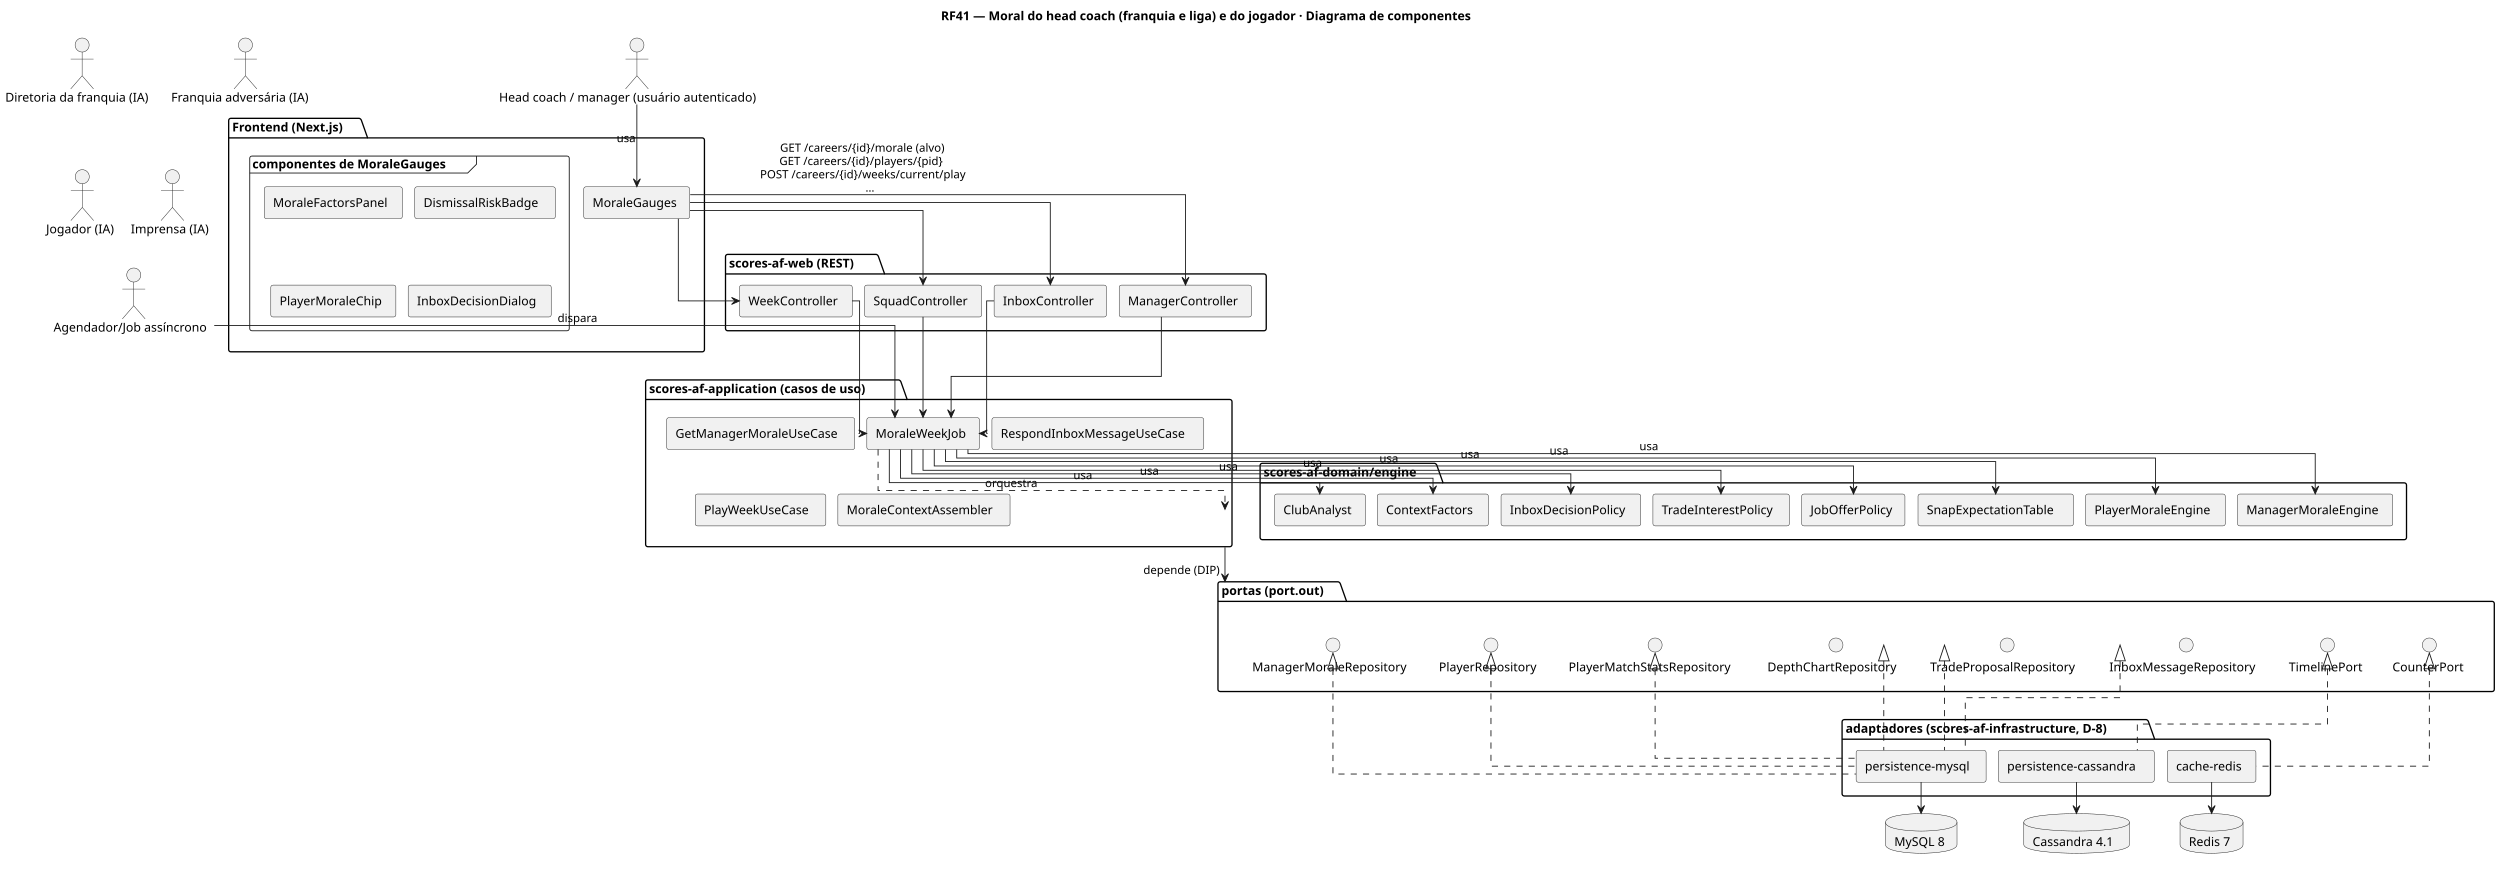
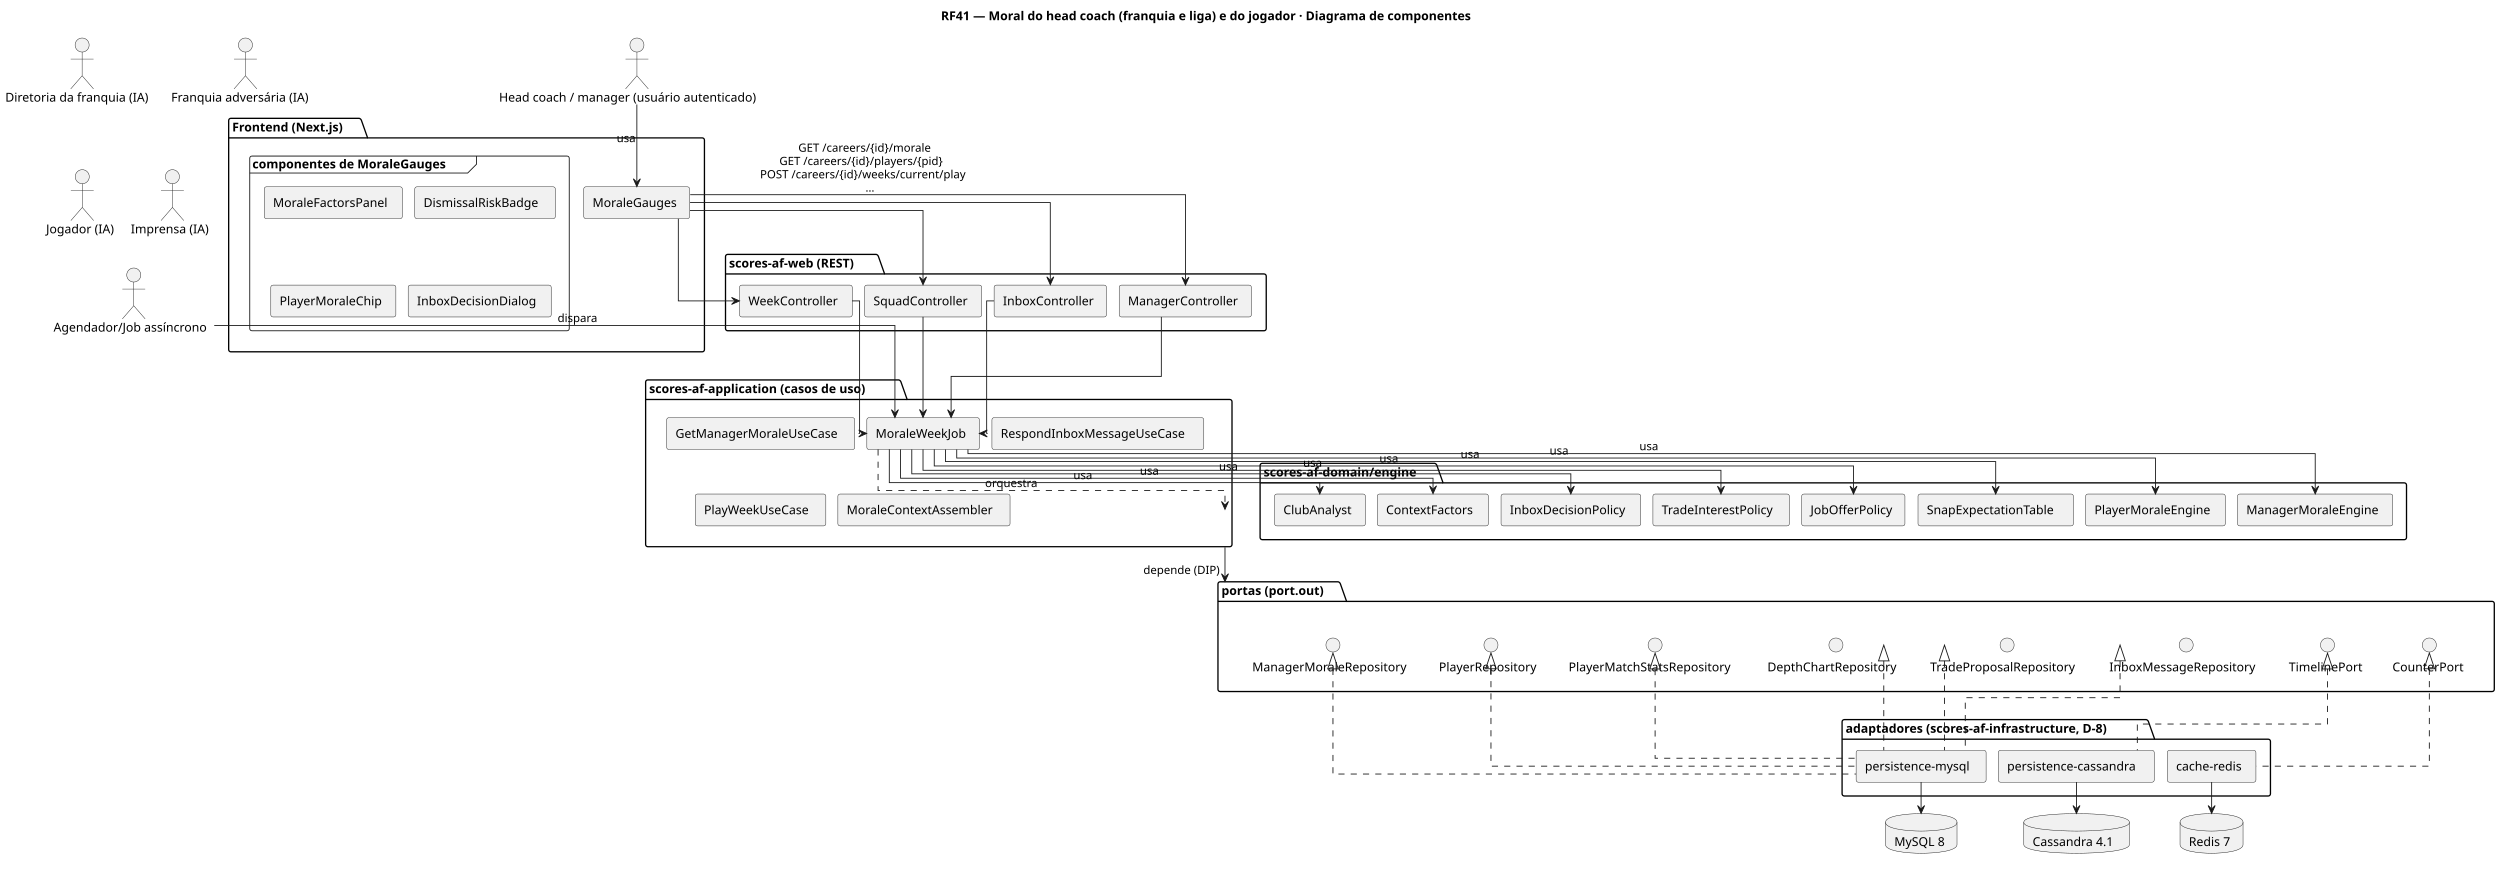
<svg xmlns="http://www.w3.org/2000/svg" contentStyleType="text/css" data-diagram-type="DESCRIPTION" height="989px" preserveAspectRatio="none" style="width:2848px;height:989px;background:#FFFFFF;" version="1.1" viewBox="0 0 2848 989" width="2848px" zoomAndPan="magnify">
  <defs />
  <g>
    <g class="title" data-source-line="1">
      <text fill="#000000" font-family="sans-serif" font-size="14" font-weight="bold" lengthAdjust="spacing" textLength="690.607" x="1071.946" y="22.995">RF41 — Moral do head coach (franquia e liga) e do jogador · Diagrama de componentes</text>
    </g>
    <g class="cluster" data-entity="pkg_fe" data-source-line="12" data-uid="ent0008" id="cluster_pkg_fe">
      <path d="M263,134.797 L409.284,134.797 A3.75,3.75 0 0 1 411.784,137.297 L418.784,157.094 L800,157.094 A2.5,2.5 0 0 1 802.5,159.594 L802.5,398.297 A2.5,2.5 0 0 1 800,400.797 L263,400.797 A2.5,2.5 0 0 1 260.5,398.297 L260.5,137.297 A2.5,2.5 0 0 1 263,134.797" fill="none" style="stroke:#000000;stroke-width:1.5;" />
      <line style="stroke:#000000;stroke-width:1.5;" x1="260.5" x2="418.784" y1="157.094" y2="157.094" />
      <text fill="#000000" font-family="sans-serif" font-size="14" font-weight="bold" lengthAdjust="spacing" textLength="145.284" x="264.5" y="149.792">Frontend (Next.js)</text>
    </g>
    <g class="cluster" data-entity="pkg_fe_sub" data-source-line="14" data-uid="ent0010" id="cluster_pkg_fe_sub">
      <rect fill="none" height="199" rx="2.5" ry="2.5" style="stroke:#181818;stroke-width:1;" width="364" x="284.5" y="177.797" />
      <path d="M542.809,177.797 L542.809,187.094 L532.809,197.094 L284.5,197.094" fill="none" style="stroke:#181818;stroke-width:1;" />
      <text fill="#000000" font-family="sans-serif" font-size="14" font-weight="bold" lengthAdjust="spacing" textLength="248.309" x="287.5" y="191.792">componentes de MoraleGauges</text>
    </g>
    <g class="cluster" data-entity="pkg_web" data-source-line="21" data-uid="ent0015" id="cluster_pkg_web">
      <path d="M829,289.797 L998.239,289.797 A3.75,3.75 0 0 1 1000.739,292.297 L1007.739,312.094 L1440,312.094 A2.5,2.5 0 0 1 1442.5,314.594 L1442.5,374.297 A2.5,2.5 0 0 1 1440,376.797 L829,376.797 A2.5,2.5 0 0 1 826.5,374.297 L826.5,292.297 A2.5,2.5 0 0 1 829,289.797" fill="none" style="stroke:#000000;stroke-width:1.5;" />
      <line style="stroke:#000000;stroke-width:1.5;" x1="826.5" x2="1007.739" y1="312.094" y2="312.094" />
      <text fill="#000000" font-family="sans-serif" font-size="14" font-weight="bold" lengthAdjust="spacing" textLength="168.239" x="830.5" y="304.792">scores-af-web (REST)</text>
    </g>
    <g class="cluster" data-entity="pkg_app" data-source-line="27" data-uid="ent0020" id="cluster_pkg_app">
      <path d="M738,432.797 L1023.936,432.797 A3.75,3.75 0 0 1 1026.436,435.297 L1033.436,455.094 L1401,455.094 A2.5,2.5 0 0 1 1403.5,457.594 L1403.5,620.297 A2.5,2.5 0 0 1 1401,622.797 L738,622.797 A2.5,2.5 0 0 1 735.5,620.297 L735.5,435.297 A2.5,2.5 0 0 1 738,432.797" fill="none" style="stroke:#000000;stroke-width:1.5;" />
      <line style="stroke:#000000;stroke-width:1.5;" x1="735.5" x2="1033.436" y1="455.094" y2="455.094" />
      <text fill="#000000" font-family="sans-serif" font-size="14" font-weight="bold" lengthAdjust="spacing" textLength="284.935" x="739.5" y="447.792">scores-af-application (casos de uso)</text>
    </g>
    <g class="cluster" data-entity="pkg_eng" data-source-line="34" data-uid="ent0026" id="cluster_pkg_eng">
      <path d="M1438,527.797 L1634.439,527.797 A3.75,3.75 0 0 1 1636.939,530.297 L1643.939,550.094 L2739,550.094 A2.5,2.5 0 0 1 2741.5,552.594 L2741.5,612.297 A2.5,2.5 0 0 1 2739,614.797 L1438,614.797 A2.5,2.5 0 0 1 1435.5,612.297 L1435.5,530.297 A2.5,2.5 0 0 1 1438,527.797" fill="none" style="stroke:#000000;stroke-width:1.5;" />
      <line style="stroke:#000000;stroke-width:1.5;" x1="1435.5" x2="1643.939" y1="550.094" y2="550.094" />
      <text fill="#000000" font-family="sans-serif" font-size="14" font-weight="bold" lengthAdjust="spacing" textLength="195.44" x="1439.5" y="542.792">scores-af-domain/engine</text>
    </g>
    <g class="cluster" data-entity="pkg_ports" data-source-line="44" data-uid="ent0035" id="cluster_pkg_ports">
      <path d="M1390,662.797 L1524.52,662.797 A3.75,3.75 0 0 1 1527.02,665.297 L1534.02,685.094 L2839,685.094 A2.5,2.5 0 0 1 2841.5,687.594 L2841.5,785.297 A2.5,2.5 0 0 1 2839,787.797 L1390,787.797 A2.5,2.5 0 0 1 1387.5,785.297 L1387.5,665.297 A2.5,2.5 0 0 1 1390,662.797" fill="none" style="stroke:#000000;stroke-width:1.5;" />
      <line style="stroke:#000000;stroke-width:1.5;" x1="1387.5" x2="1534.02" y1="685.094" y2="685.094" />
      <text fill="#000000" font-family="sans-serif" font-size="14" font-weight="bold" lengthAdjust="spacing" textLength="133.519" x="1391.5" y="677.792">portas (port.out)</text>
    </g>
    <g class="cluster" data-entity="pkg_ad" data-source-line="54" data-uid="ent0044" id="cluster_pkg_ad">
      <path d="M2101,819.797 L2445.089,819.797 A3.75,3.75 0 0 1 2447.589,822.297 L2454.589,842.094 L2584,842.094 A2.5,2.5 0 0 1 2586.5,844.594 L2586.5,904.297 A2.5,2.5 0 0 1 2584,906.797 L2101,906.797 A2.5,2.5 0 0 1 2098.5,904.297 L2098.5,822.297 A2.5,2.5 0 0 1 2101,819.797" fill="none" style="stroke:#000000;stroke-width:1.5;" />
      <line style="stroke:#000000;stroke-width:1.5;" x1="2098.5" x2="2454.589" y1="842.094" y2="842.094" />
      <text fill="#000000" font-family="sans-serif" font-size="14" font-weight="bold" lengthAdjust="spacing" textLength="343.089" x="2102.5" y="834.792">adaptadores (scores-af-infrastructure, D-8)</text>
    </g>
    <g class="entity" data-entity="c7" data-source-line="13" data-uid="ent0009" id="entity_c7">
      <rect fill="#F1F1F1" height="36.297" rx="2.5" ry="2.5" style="stroke:#181818;stroke-width:0.5;" width="120.577" x="665" y="212.797" />
      <text fill="#000000" font-family="sans-serif" font-size="14" lengthAdjust="spacing" textLength="100.577" x="675" y="235.792">MoraleGauges</text>
    </g>
    <g class="entity" data-entity="c8" data-source-line="15" data-uid="ent0011" id="entity_c8">
      <rect fill="#F1F1F1" height="36.297" rx="2.5" ry="2.5" style="stroke:#181818;stroke-width:0.5;" width="157.314" x="301" y="212.797" />
      <text fill="#000000" font-family="sans-serif" font-size="14" lengthAdjust="spacing" textLength="137.314" x="311" y="235.792">MoraleFactorsPanel</text>
    </g>
    <g class="entity" data-entity="c9" data-source-line="16" data-uid="ent0012" id="entity_c9">
      <rect fill="#F1F1F1" height="36.297" rx="2.5" ry="2.5" style="stroke:#181818;stroke-width:0.5;" width="160.137" x="472.5" y="212.797" />
      <text fill="#000000" font-family="sans-serif" font-size="14" lengthAdjust="spacing" textLength="140.137" x="482.5" y="235.792">DismissalRiskBadge</text>
    </g>
    <g class="entity" data-entity="c10" data-source-line="17" data-uid="ent0013" id="entity_c10">
      <rect fill="#F1F1F1" height="36.297" rx="2.5" ry="2.5" style="stroke:#181818;stroke-width:0.5;" width="142.473" x="308.5" y="324.797" />
      <text fill="#000000" font-family="sans-serif" font-size="14" lengthAdjust="spacing" textLength="122.473" x="318.5" y="347.792">PlayerMoraleChip</text>
    </g>
    <g class="entity" data-entity="c11" data-source-line="18" data-uid="ent0014" id="entity_c11">
      <rect fill="#F1F1F1" height="36.297" rx="2.5" ry="2.5" style="stroke:#181818;stroke-width:0.5;" width="162.933" x="465" y="324.797" />
      <text fill="#000000" font-family="sans-serif" font-size="14" lengthAdjust="spacing" textLength="142.933" x="475" y="347.792">InboxDecisionDialog</text>
    </g>
    <g class="entity" data-entity="c12" data-source-line="22" data-uid="ent0016" id="entity_c12">
      <rect fill="#F1F1F1" height="36.297" rx="2.5" ry="2.5" style="stroke:#181818;stroke-width:0.5;" width="150.539" x="1275" y="324.797" />
      <text fill="#000000" font-family="sans-serif" font-size="14" lengthAdjust="spacing" textLength="130.539" x="1285" y="347.792">ManagerController</text>
    </g>
    <g class="entity" data-entity="c13" data-source-line="23" data-uid="ent0017" id="entity_c13">
      <rect fill="#F1F1F1" height="36.297" rx="2.5" ry="2.5" style="stroke:#181818;stroke-width:0.5;" width="127.912" x="1132.5" y="324.797" />
      <text fill="#000000" font-family="sans-serif" font-size="14" lengthAdjust="spacing" textLength="107.912" x="1142.5" y="347.792">InboxController</text>
    </g>
    <g class="entity" data-entity="c14" data-source-line="24" data-uid="ent0018" id="entity_c14">
      <rect fill="#F1F1F1" height="36.297" rx="2.5" ry="2.5" style="stroke:#181818;stroke-width:0.5;" width="133.285" x="985" y="324.797" />
      <text fill="#000000" font-family="sans-serif" font-size="14" lengthAdjust="spacing" textLength="113.285" x="995" y="347.792">SquadController</text>
    </g>
    <g class="entity" data-entity="c15" data-source-line="25" data-uid="ent0019" id="entity_c15">
      <rect fill="#F1F1F1" height="36.297" rx="2.5" ry="2.5" style="stroke:#181818;stroke-width:0.5;" width="128.35" x="842.5" y="324.797" />
      <text fill="#000000" font-family="sans-serif" font-size="14" lengthAdjust="spacing" textLength="108.35" x="852.5" y="347.792">WeekController</text>
    </g>
    <g class="entity" data-entity="c16" data-source-line="28" data-uid="ent0021" id="entity_c16">
      <rect fill="#F1F1F1" height="36.297" rx="2.5" ry="2.5" style="stroke:#181818;stroke-width:0.5;" width="128.24" x="987.5" y="475.797" />
      <text fill="#000000" font-family="sans-serif" font-size="14" lengthAdjust="spacing" textLength="108.24" x="997.5" y="498.792">MoraleWeekJob</text>
    </g>
    <g class="entity" data-entity="c17" data-source-line="29" data-uid="ent0022" id="entity_c17">
      <rect fill="#F1F1F1" height="36.297" rx="2.5" ry="2.5" style="stroke:#181818;stroke-width:0.5;" width="214.216" x="759.5" y="475.797" />
      <text fill="#000000" font-family="sans-serif" font-size="14" lengthAdjust="spacing" textLength="194.216" x="769.5" y="498.792">GetManagerMoraleUseCase</text>
    </g>
    <g class="entity" data-entity="c18" data-source-line="30" data-uid="ent0023" id="entity_c18">
      <rect fill="#F1F1F1" height="36.297" rx="2.5" ry="2.5" style="stroke:#181818;stroke-width:0.5;" width="241.361" x="1130" y="475.797" />
      <text fill="#000000" font-family="sans-serif" font-size="14" lengthAdjust="spacing" textLength="221.361" x="1140" y="498.792">RespondInboxMessageUseCase</text>
    </g>
    <g class="entity" data-entity="c19" data-source-line="31" data-uid="ent0024" id="entity_c19">
      <rect fill="#F1F1F1" height="36.297" rx="2.5" ry="2.5" style="stroke:#181818;stroke-width:0.5;" width="148.789" x="792" y="562.797" />
      <text fill="#000000" font-family="sans-serif" font-size="14" lengthAdjust="spacing" textLength="128.789" x="802" y="585.792">PlayWeekUseCase</text>
    </g>
    <g class="entity" data-entity="c20" data-source-line="32" data-uid="ent0025" id="entity_c20">
      <rect fill="#F1F1F1" height="36.297" rx="2.5" ry="2.5" style="stroke:#181818;stroke-width:0.5;" width="196.135" x="954.5" y="562.797" />
      <text fill="#000000" font-family="sans-serif" font-size="14" lengthAdjust="spacing" textLength="176.135" x="964.5" y="585.792">MoraleContextAssembler</text>
    </g>
    <g class="entity" data-entity="c21" data-source-line="35" data-uid="ent0027" id="entity_c21">
      <rect fill="#F1F1F1" height="36.297" rx="2.5" ry="2.5" style="stroke:#181818;stroke-width:0.5;" width="176.83" x="2549" y="562.797" />
      <text fill="#000000" font-family="sans-serif" font-size="14" lengthAdjust="spacing" textLength="156.83" x="2559" y="585.792">ManagerMoraleEngine</text>
    </g>
    <g class="entity" data-entity="c22" data-source-line="36" data-uid="ent0028" id="entity_c22">
      <rect fill="#F1F1F1" height="36.297" rx="2.5" ry="2.5" style="stroke:#181818;stroke-width:0.5;" width="159.029" x="2376" y="562.797" />
      <text fill="#000000" font-family="sans-serif" font-size="14" lengthAdjust="spacing" textLength="139.029" x="2386" y="585.792">PlayerMoraleEngine</text>
    </g>
    <g class="entity" data-entity="c23" data-source-line="37" data-uid="ent0029" id="entity_c23">
      <rect fill="#F1F1F1" height="36.297" rx="2.5" ry="2.5" style="stroke:#181818;stroke-width:0.5;" width="176.96" x="2185" y="562.797" />
      <text fill="#000000" font-family="sans-serif" font-size="14" lengthAdjust="spacing" textLength="156.96" x="2195" y="585.792">SnapExpectationTable</text>
    </g>
    <g class="entity" data-entity="c24" data-source-line="38" data-uid="ent0030" id="entity_c24">
      <rect fill="#F1F1F1" height="36.297" rx="2.5" ry="2.5" style="stroke:#181818;stroke-width:0.5;" width="117.597" x="2052.5" y="562.797" />
      <text fill="#000000" font-family="sans-serif" font-size="14" lengthAdjust="spacing" textLength="97.597" x="2062.5" y="585.792">JobOfferPolicy</text>
    </g>
    <g class="entity" data-entity="c25" data-source-line="39" data-uid="ent0031" id="entity_c25">
      <rect fill="#F1F1F1" height="36.297" rx="2.5" ry="2.5" style="stroke:#181818;stroke-width:0.5;" width="155.413" x="1883" y="562.797" />
      <text fill="#000000" font-family="sans-serif" font-size="14" lengthAdjust="spacing" textLength="135.413" x="1893" y="585.792">TradeInterestPolicy</text>
    </g>
    <g class="entity" data-entity="c26" data-source-line="40" data-uid="ent0032" id="entity_c26">
      <rect fill="#F1F1F1" height="36.297" rx="2.5" ry="2.5" style="stroke:#181818;stroke-width:0.5;" width="159.111" x="1710" y="562.797" />
      <text fill="#000000" font-family="sans-serif" font-size="14" lengthAdjust="spacing" textLength="139.111" x="1720" y="585.792">InboxDecisionPolicy</text>
    </g>
    <g class="entity" data-entity="c27" data-source-line="41" data-uid="ent0033" id="entity_c27">
      <rect fill="#F1F1F1" height="36.297" rx="2.5" ry="2.5" style="stroke:#181818;stroke-width:0.5;" width="126.524" x="1569" y="562.797" />
      <text fill="#000000" font-family="sans-serif" font-size="14" lengthAdjust="spacing" textLength="106.524" x="1579" y="585.792">ContextFactors</text>
    </g>
    <g class="entity" data-entity="c28" data-source-line="42" data-uid="ent0034" id="entity_c28">
      <rect fill="#F1F1F1" height="36.297" rx="2.5" ry="2.5" style="stroke:#181818;stroke-width:0.5;" width="103.412" x="1452" y="562.797" />
      <text fill="#000000" font-family="sans-serif" font-size="14" lengthAdjust="spacing" textLength="83.412" x="1462" y="585.792">ClubAnalyst</text>
    </g>
    <g class="entity" data-entity="c29" data-source-line="45" data-uid="ent0036" id="entity_c29">
      <ellipse cx="1518.5" cy="734.797" fill="#F1F1F1" rx="8" ry="8" style="stroke:#181818;stroke-width:0.5;" />
      <text fill="#000000" font-family="sans-serif" font-size="14" lengthAdjust="spacing" textLength="183.921" x="1426.54" y="764.792">ManagerMoraleRepository</text>
    </g>
    <g class="entity" data-entity="c30" data-source-line="46" data-uid="ent0037" id="entity_c30">
      <ellipse cx="1698.5" cy="734.797" fill="#F1F1F1" rx="8" ry="8" style="stroke:#181818;stroke-width:0.5;" />
      <text fill="#000000" font-family="sans-serif" font-size="14" lengthAdjust="spacing" textLength="118.638" x="1639.181" y="764.792">PlayerRepository</text>
    </g>
    <g class="entity" data-entity="c31" data-source-line="47" data-uid="ent0038" id="entity_c31">
      <ellipse cx="1885.5" cy="734.797" fill="#F1F1F1" rx="8" ry="8" style="stroke:#181818;stroke-width:0.5;" />
      <text fill="#000000" font-family="sans-serif" font-size="14" lengthAdjust="spacing" textLength="197.094" x="1786.953" y="764.792">PlayerMatchStatsRepository</text>
    </g>
    <g class="entity" data-entity="c32" data-source-line="48" data-uid="ent0039" id="entity_c32">
      <ellipse cx="2091.5" cy="734.797" fill="#F1F1F1" rx="8" ry="8" style="stroke:#181818;stroke-width:0.5;" />
      <text fill="#000000" font-family="sans-serif" font-size="14" lengthAdjust="spacing" textLength="156.188" x="2013.406" y="764.792">DepthChartRepository</text>
    </g>
    <g class="entity" data-entity="c33" data-source-line="49" data-uid="ent0040" id="entity_c33">
      <ellipse cx="2286.5" cy="734.797" fill="#F1F1F1" rx="8" ry="8" style="stroke:#181818;stroke-width:0.5;" />
      <text fill="#000000" font-family="sans-serif" font-size="14" lengthAdjust="spacing" textLength="175.438" x="2198.781" y="764.792">TradeProposalRepository</text>
    </g>
    <g class="entity" data-entity="c34" data-source-line="50" data-uid="ent0041" id="entity_c34">
      <ellipse cx="2490.5" cy="734.797" fill="#F1F1F1" rx="8" ry="8" style="stroke:#181818;stroke-width:0.5;" />
      <text fill="#000000" font-family="sans-serif" font-size="14" lengthAdjust="spacing" textLength="175.171" x="2402.915" y="764.792">InboxMessageRepository</text>
    </g>
    <g class="entity" data-entity="c35" data-source-line="51" data-uid="ent0042" id="entity_c35">
      <ellipse cx="2651.5" cy="734.797" fill="#F1F1F1" rx="8" ry="8" style="stroke:#181818;stroke-width:0.5;" />
      <text fill="#000000" font-family="sans-serif" font-size="14" lengthAdjust="spacing" textLength="88.211" x="2607.394" y="764.792">TimelinePort</text>
    </g>
    <g class="entity" data-entity="c36" data-source-line="52" data-uid="ent0043" id="entity_c36">
      <ellipse cx="2767.5" cy="734.797" fill="#F1F1F1" rx="8" ry="8" style="stroke:#181818;stroke-width:0.5;" />
      <text fill="#000000" font-family="sans-serif" font-size="14" lengthAdjust="spacing" textLength="84.198" x="2725.401" y="764.792">CounterPort</text>
    </g>
    <g class="entity" data-entity="c37" data-source-line="55" data-uid="ent0045" id="entity_c37">
      <rect fill="#F1F1F1" height="36.297" rx="2.5" ry="2.5" style="stroke:#181818;stroke-width:0.5;" width="148.065" x="2114.5" y="854.797" />
      <text fill="#000000" font-family="sans-serif" font-size="14" lengthAdjust="spacing" textLength="128.065" x="2124.5" y="877.792">persistence-mysql</text>
    </g>
    <g class="entity" data-entity="c38" data-source-line="56" data-uid="ent0046" id="entity_c38">
      <rect fill="#F1F1F1" height="36.297" rx="2.5" ry="2.5" style="stroke:#181818;stroke-width:0.5;" width="177.609" x="2276.5" y="854.797" />
      <text fill="#000000" font-family="sans-serif" font-size="14" lengthAdjust="spacing" textLength="157.609" x="2286.5" y="877.792">persistence-cassandra</text>
    </g>
    <g class="entity" data-entity="c39" data-source-line="57" data-uid="ent0047" id="entity_c39">
      <rect fill="#F1F1F1" height="36.297" rx="2.5" ry="2.5" style="stroke:#181818;stroke-width:0.5;" width="100.951" x="2469" y="854.797" />
      <text fill="#000000" font-family="sans-serif" font-size="14" lengthAdjust="spacing" textLength="80.951" x="2479" y="877.792">cache-redis</text>
    </g>
    <g class="entity" data-entity="c1" data-source-line="6" data-uid="ent0002" id="entity_c1">
      <ellipse cx="152.379" cy="313.297" fill="#F1F1F1" rx="8" ry="8" style="stroke:#181818;stroke-width:0.5;" />
      <path d="M152.379,321.297 L152.379,348.297 M139.379,329.297 L165.379,329.297 M152.379,348.297 L139.379,363.297 M152.379,348.297 L165.379,363.297" fill="none" style="stroke:#181818;stroke-width:0.5;" />
      <text fill="#000000" font-family="sans-serif" font-size="14" lengthAdjust="spacing" textLength="182.759" x="61" y="377.792">Agendador/Job assíncrono</text>
    </g>
    <g class="entity" data-entity="c2" data-source-line="7" data-uid="ent0003" id="entity_c2">
      <ellipse cx="725.6" cy="51.297" fill="#F1F1F1" rx="8" ry="8" style="stroke:#181818;stroke-width:0.5;" />
      <path d="M725.6,59.297 L725.6,86.297 M712.6,67.297 L738.6,67.297 M725.6,86.297 L712.6,101.297 M725.6,86.297 L738.6,101.297" fill="none" style="stroke:#181818;stroke-width:0.5;" />
      <text fill="#000000" font-family="sans-serif" font-size="14" lengthAdjust="spacing" textLength="314.2" x="568.5" y="115.792">Head coach / manager (usuário autenticado)</text>
    </g>
    <g class="entity" data-entity="c3" data-source-line="8" data-uid="ent0004" id="entity_c3">
      <ellipse cx="93.565" cy="51.297" fill="#F1F1F1" rx="8" ry="8" style="stroke:#181818;stroke-width:0.5;" />
      <path d="M93.565,59.297 L93.565,86.297 M80.565,67.297 L106.565,67.297 M93.565,86.297 L80.565,101.297 M93.565,86.297 L106.565,101.297" fill="none" style="stroke:#181818;stroke-width:0.5;" />
      <text fill="#000000" font-family="sans-serif" font-size="14" lengthAdjust="spacing" textLength="175.13" x="6" y="115.792">Diretoria da franquia (IA)</text>
    </g>
    <g class="entity" data-entity="c4" data-source-line="9" data-uid="ent0005" id="entity_c4">
      <ellipse cx="279.619" cy="51.297" fill="#F1F1F1" rx="8" ry="8" style="stroke:#181818;stroke-width:0.5;" />
      <path d="M279.619,59.297 L279.619,86.297 M266.619,67.297 L292.619,67.297 M279.619,86.297 L266.619,101.297 M279.619,86.297 L292.619,101.297" fill="none" style="stroke:#181818;stroke-width:0.5;" />
      <text fill="#000000" font-family="sans-serif" font-size="14" lengthAdjust="spacing" textLength="169.237" x="195" y="115.792">Franquia adversária (IA)</text>
    </g>
    <g class="entity" data-entity="c5" data-source-line="10" data-uid="ent0006" id="entity_c5">
      <ellipse cx="93.724" cy="201.297" fill="#F1F1F1" rx="8" ry="8" style="stroke:#181818;stroke-width:0.5;" />
      <path d="M93.724,209.297 L93.724,236.297 M80.724,217.297 L106.724,217.297 M93.724,236.297 L80.724,251.297 M93.724,236.297 L106.724,251.297" fill="none" style="stroke:#181818;stroke-width:0.5;" />
      <text fill="#000000" font-family="sans-serif" font-size="14" lengthAdjust="spacing" textLength="82.448" x="52.5" y="265.792">Jogador (IA)</text>
    </g>
    <g class="entity" data-entity="c6" data-source-line="11" data-uid="ent0007" id="entity_c6">
      <ellipse cx="196.424" cy="201.297" fill="#F1F1F1" rx="8" ry="8" style="stroke:#181818;stroke-width:0.5;" />
      <path d="M196.424,209.297 L196.424,236.297 M183.424,217.297 L209.424,217.297 M196.424,236.297 L183.424,251.297 M196.424,236.297 L209.424,251.297" fill="none" style="stroke:#181818;stroke-width:0.5;" />
      <text fill="#000000" font-family="sans-serif" font-size="14" lengthAdjust="spacing" textLength="94.849" x="149" y="265.792">Imprensa (IA)</text>
    </g>
    <g class="entity" data-entity="s1" data-source-line="59" data-uid="ent0048" id="entity_s1">
      <path d="M2148,936.797 C2148,926.797 2188.714,926.797 2188.714,926.797 C2188.714,926.797 2229.428,926.797 2229.428,936.797 L2229.428,962.094 C2229.428,972.094 2188.714,972.094 2188.714,972.094 C2188.714,972.094 2148,972.094 2148,962.094 L2148,936.797" fill="#F1F1F1" style="stroke:#181818;stroke-width:0.5;" />
      <path d="M2148,936.797 C2148,946.797 2188.714,946.797 2188.714,946.797 C2188.714,946.797 2229.428,946.797 2229.428,936.797" fill="none" style="stroke:#181818;stroke-width:0.5;" />
      <text fill="#000000" font-family="sans-serif" font-size="14" lengthAdjust="spacing" textLength="61.428" x="2158" y="963.792">MySQL 8</text>
    </g>
    <g class="entity" data-entity="s2" data-source-line="60" data-uid="ent0049" id="entity_s2">
      <path d="M2305.5,936.797 C2305.5,926.797 2365.666,926.797 2365.666,926.797 C2365.666,926.797 2425.831,926.797 2425.831,936.797 L2425.831,962.094 C2425.831,972.094 2365.666,972.094 2365.666,972.094 C2365.666,972.094 2305.5,972.094 2305.5,962.094 L2305.5,936.797" fill="#F1F1F1" style="stroke:#181818;stroke-width:0.5;" />
      <path d="M2305.5,936.797 C2305.5,946.797 2365.666,946.797 2365.666,946.797 C2365.666,946.797 2425.831,946.797 2425.831,936.797" fill="none" style="stroke:#181818;stroke-width:0.5;" />
      <text fill="#000000" font-family="sans-serif" font-size="14" lengthAdjust="spacing" textLength="100.331" x="2315.5" y="963.792">Cassandra 4.1</text>
    </g>
    <g class="entity" data-entity="s3" data-source-line="61" data-uid="ent0050" id="entity_s3">
      <path d="M2483.5,936.797 C2483.5,926.797 2519.384,926.797 2519.384,926.797 C2519.384,926.797 2555.269,926.797 2555.269,936.797 L2555.269,962.094 C2555.269,972.094 2519.384,972.094 2519.384,972.094 C2519.384,972.094 2483.5,972.094 2483.5,962.094 L2483.5,936.797" fill="#F1F1F1" style="stroke:#181818;stroke-width:0.5;" />
      <path d="M2483.5,936.797 C2483.5,946.797 2519.384,946.797 2519.384,946.797 C2519.384,946.797 2555.269,946.797 2555.269,936.797" fill="none" style="stroke:#181818;stroke-width:0.5;" />
      <text fill="#000000" font-family="sans-serif" font-size="14" lengthAdjust="spacing" textLength="51.769" x="2493.5" y="963.792">Redis 7</text>
    </g>
    <g class="link" data-entity-1="c1" data-entity-2="c16" data-source-line="62" data-uid="lnk51" id="link_c1_c16">
      <path d="M244.05,370.797 C466.92,370.797 1019.5,370.797 1019.5,370.797 C1019.5,370.797 1019.5,435.437 1019.5,469.647" fill="none" id="c1-to-c16" style="stroke:#181818;stroke-width:1;" />
      <polygon fill="#181818" points="1019.5,475.647,1023.5,466.647,1019.5,470.647,1015.5,466.647,1019.5,475.647" style="stroke:#181818;stroke-width:1;" />
      <text fill="#000000" font-family="sans-serif" font-size="13" lengthAdjust="spacing" textLength="48.166" x="635.2" y="366.864">dispara</text>
    </g>
    <g class="link" data-entity-1="c2" data-entity-2="c7" data-source-line="63" data-uid="lnk52" id="link_c2_c7">
      <path d="M725.5,119.037 C725.5,149.067 725.5,183.547 725.5,206.637" fill="none" id="c2-to-c7" style="stroke:#181818;stroke-width:1;" />
      <polygon fill="#181818" points="725.5,212.637,729.5,203.637,725.5,207.637,721.5,203.637,725.5,212.637" style="stroke:#181818;stroke-width:1;" />
      <text fill="#000000" font-family="sans-serif" font-size="13" lengthAdjust="spacing" textLength="22.979" x="702.5" y="161.904">usa</text>
    </g>
    <g class="link" data-entity-1="c7" data-entity-2="c12" data-source-line="64" data-uid="lnk53" id="link_c7_c12">
      <path d="M786.28,221.797 C943.34,221.797 1350.5,221.797 1350.5,221.797 C1350.5,221.797 1350.5,284.927 1350.5,318.687" fill="none" id="c7-to-c12" style="stroke:#181818;stroke-width:1;" />
      <polygon fill="#181818" points="1350.5,324.687,1354.5,315.687,1350.5,319.687,1346.5,315.687,1350.5,324.687" style="stroke:#181818;stroke-width:1;" />
-       <text fill="#000000" font-family="sans-serif" font-size="13" lengthAdjust="spacing" textLength="207.518" x="888.64" y="172.864">GET /careers/{id}/morale (alvo)</text>
+       <text fill="#000000" font-family="sans-serif" font-size="13" lengthAdjust="spacing" textLength="166.017" x="909.391" y="172.864">GET /careers/{id}/morale</text>
      <text fill="#000000" font-family="sans-serif" font-size="13" lengthAdjust="spacing" textLength="209.155" x="887.822" y="187.997">GET /careers/{id}/players/{pid}</text>
      <text fill="#000000" font-family="sans-serif" font-size="13" lengthAdjust="spacing" textLength="253.138" x="865.83" y="203.129">POST /careers/{id}/weeks/current/play</text>
      <text fill="#000000" font-family="sans-serif" font-size="13" lengthAdjust="spacing" textLength="13" x="985.899" y="218.262">…</text>
    </g>
    <g class="link" data-entity-1="c7" data-entity-2="c13" data-source-line="65" data-uid="lnk54" id="link_c7_c13">
      <path d="M786.11,230.797 C913.32,230.797 1196.5,230.797 1196.5,230.797 C1196.5,230.797 1196.5,286.487 1196.5,318.307" fill="none" id="c7-to-c13" style="stroke:#181818;stroke-width:1;" />
      <polygon fill="#181818" points="1196.5,324.307,1200.5,315.307,1196.5,319.307,1192.5,315.307,1196.5,324.307" style="stroke:#181818;stroke-width:1;" />
    </g>
    <g class="link" data-entity-1="c7" data-entity-2="c14" data-source-line="66" data-uid="lnk55" id="link_c7_c14">
      <path d="M786.05,239.797 C880.33,239.797 1051.5,239.797 1051.5,239.797 C1051.5,239.797 1051.5,288.757 1051.5,318.387" fill="none" id="c7-to-c14" style="stroke:#181818;stroke-width:1;" />
      <polygon fill="#181818" points="1051.5,324.387,1055.5,315.387,1051.5,319.387,1047.5,315.387,1051.5,324.387" style="stroke:#181818;stroke-width:1;" />
    </g>
    <g class="link" data-entity-1="c7" data-entity-2="c15" data-source-line="67" data-uid="lnk56" id="link_c7_c15">
      <path d="M772.75,249.287 C772.75,281.107 772.75,342.797 772.75,342.797 C772.75,342.797 802.04,342.797 836.37,342.797" fill="none" id="c7-to-c15" style="stroke:#181818;stroke-width:1;" />
      <polygon fill="#181818" points="842.37,342.797,833.37,338.797,837.37,342.797,833.37,346.797,842.37,342.797" style="stroke:#181818;stroke-width:1;" />
    </g>
    <g class="link" data-entity-1="c12" data-entity-2="c16" data-source-line="68" data-uid="lnk57" id="link_c12_c16">
      <path d="M1323,361.037 C1323,386.277 1323,428.797 1323,428.797 C1323,428.797 1083.5,428.797 1083.5,428.797 C1083.5,428.797 1083.5,450.457 1083.5,469.687" fill="none" id="c12-to-c16" style="stroke:#181818;stroke-width:1;" />
      <polygon fill="#181818" points="1083.5,475.687,1087.5,466.687,1083.5,470.687,1079.5,466.687,1083.5,475.687" style="stroke:#181818;stroke-width:1;" />
    </g>
    <g class="link" data-entity-1="c13" data-entity-2="c16" data-source-line="69" data-uid="lnk58" id="link_c13_c16">
      <path d="M1132.32,342.797 C1127.23,342.797 1124,342.797 1124,342.797 C1124,342.797 1124,493.797 1124,493.797 C1124,493.797 1126.77,493.797 1121.68,493.797" fill="none" id="c13-to-c16" style="stroke:#181818;stroke-width:1;" />
      <polygon fill="#181818" points="1115.68,493.797,1124.68,497.797,1120.68,493.797,1124.68,489.797,1115.68,493.797" style="stroke:#181818;stroke-width:1;" />
    </g>
    <g class="link" data-entity-1="c14" data-entity-2="c16" data-source-line="70" data-uid="lnk59" id="link_c14_c16">
      <path d="M1051.5,361.007 C1051.5,390.037 1051.5,440.457 1051.5,469.517" fill="none" id="c14-to-c16" style="stroke:#181818;stroke-width:1;" />
      <polygon fill="#181818" points="1051.5,475.517,1055.5,466.517,1051.5,470.517,1047.5,466.517,1051.5,475.517" style="stroke:#181818;stroke-width:1;" />
    </g>
    <g class="link" data-entity-1="c15" data-entity-2="c16" data-source-line="71" data-uid="lnk60" id="link_c15_c16">
      <path d="M970.62,342.797 C975.89,342.797 979.25,342.797 979.25,342.797 C979.25,342.797 979.25,493.797 979.25,493.797 C979.25,493.797 976.35,493.797 981.26,493.797" fill="none" id="c15-to-c16" style="stroke:#181818;stroke-width:1;" />
      <polygon fill="#181818" points="987.26,493.797,978.26,489.797,982.26,493.797,978.26,497.797,987.26,493.797" style="stroke:#181818;stroke-width:1;" />
    </g>
    <g class="link" data-entity-1="c16" data-entity-2="pkg_app" data-source-line="72" data-uid="lnk61" id="link_c16_pkg_app">
      <path d="M1000.3,511.907 C1000.3,531.137 1000.3,558.797 1000.3,558.797 C1000.3,558.797 1395.5,558.797 1395.5,558.797 C1395.5,558.797 1395.5,570.867 1395.5,574.257" fill="none" id="c16-to-pkg_app" style="stroke:#181818;stroke-width:1;stroke-dasharray:7,7;" />
      <polygon fill="#181818" points="1395.5,580.257,1399.5,571.257,1395.5,575.257,1391.5,571.257,1395.5,580.257" style="stroke:#181818;stroke-width:1;" />
      <text fill="#000000" font-family="sans-serif" font-size="13" lengthAdjust="spacing" textLength="62.969" x="1122.18" y="554.864">orquestra</text>
    </g>
    <g class="link" data-entity-1="c16" data-entity-2="c21" data-source-line="73" data-uid="lnk62" id="link_c16_c21">
      <path d="M1102.7,511.917 C1102.7,514.767 1102.7,516.797 1102.7,516.797 C1102.7,516.797 2637.5,516.797 2637.5,516.797 C2637.5,516.797 2637.5,537.707 2637.5,556.627" fill="none" id="c16-to-c21" style="stroke:#181818;stroke-width:1;" />
      <polygon fill="#181818" points="2637.5,562.627,2641.5,553.627,2637.5,557.627,2633.5,553.627,2637.5,562.627" style="stroke:#181818;stroke-width:1;" />
      <text fill="#000000" font-family="sans-serif" font-size="13" lengthAdjust="spacing" textLength="22.979" x="1867.58" y="512.864">usa</text>
    </g>
    <g class="link" data-entity-1="c16" data-entity-2="c22" data-source-line="74" data-uid="lnk63" id="link_c16_c22">
      <path d="M1089.9,512.007 C1089.9,517.347 1089.9,521.797 1089.9,521.797 C1089.9,521.797 2455.5,521.797 2455.5,521.797 C2455.5,521.797 2455.5,539.427 2455.5,556.777" fill="none" id="c16-to-c22" style="stroke:#181818;stroke-width:1;" />
      <polygon fill="#181818" points="2455.5,562.777,2459.5,553.777,2455.5,557.777,2451.5,553.777,2455.5,562.777" style="stroke:#181818;stroke-width:1;" />
      <text fill="#000000" font-family="sans-serif" font-size="13" lengthAdjust="spacing" textLength="22.979" x="1765.29" y="517.864">usa</text>
    </g>
    <g class="link" data-entity-1="c16" data-entity-2="c23" data-source-line="75" data-uid="lnk64" id="link_c16_c23">
      <path d="M1077.1,512.037 C1077.1,519.227 1077.1,525.797 1077.1,525.797 C1077.1,525.797 2273.5,525.797 2273.5,525.797 C2273.5,525.797 2273.5,540.747 2273.5,556.787" fill="none" id="c16-to-c23" style="stroke:#181818;stroke-width:1;" />
      <polygon fill="#181818" points="2273.5,562.787,2277.5,553.787,2273.5,557.787,2269.5,553.787,2273.5,562.787" style="stroke:#181818;stroke-width:1;" />
      <text fill="#000000" font-family="sans-serif" font-size="13" lengthAdjust="spacing" textLength="22.979" x="1663.92" y="521.864">usa</text>
    </g>
    <g class="link" data-entity-1="c16" data-entity-2="c24" data-source-line="76" data-uid="lnk65" id="link_c16_c24">
      <path d="M1064.3,511.867 C1064.3,521.257 1064.3,530.797 1064.3,530.797 C1064.3,530.797 2111.5,530.797 2111.5,530.797 C2111.5,530.797 2111.5,542.427 2111.5,556.747" fill="none" id="c16-to-c24" style="stroke:#181818;stroke-width:1;" />
      <polygon fill="#181818" points="2111.5,562.747,2115.5,553.747,2111.5,557.747,2107.5,553.747,2111.5,562.747" style="stroke:#181818;stroke-width:1;" />
      <text fill="#000000" font-family="sans-serif" font-size="13" lengthAdjust="spacing" textLength="22.979" x="1571.41" y="526.864">usa</text>
    </g>
    <g class="link" data-entity-1="c16" data-entity-2="c25" data-source-line="77" data-uid="lnk66" id="link_c16_c25">
      <path d="M1051.5,511.857 C1051.5,523.237 1051.5,535.797 1051.5,535.797 C1051.5,535.797 1960.5,535.797 1960.5,535.797 C1960.5,535.797 1960.5,544.237 1960.5,556.757" fill="none" id="c16-to-c25" style="stroke:#181818;stroke-width:1;" />
      <polygon fill="#181818" points="1960.5,562.757,1964.5,553.757,1960.5,557.757,1956.5,553.757,1960.5,562.757" style="stroke:#181818;stroke-width:1;" />
      <text fill="#000000" font-family="sans-serif" font-size="13" lengthAdjust="spacing" textLength="22.979" x="1484.51" y="531.864">usa</text>
    </g>
    <g class="link" data-entity-1="c16" data-entity-2="c26" data-source-line="78" data-uid="lnk67" id="link_c16_c26">
      <path d="M1038.7,511.977 C1038.7,524.837 1038.7,539.797 1038.7,539.797 C1038.7,539.797 1789.5,539.797 1789.5,539.797 C1789.5,539.797 1789.5,545.707 1789.5,556.697" fill="none" id="c16-to-c26" style="stroke:#181818;stroke-width:1;" />
      <polygon fill="#181818" points="1789.5,562.697,1793.5,553.697,1789.5,557.697,1785.5,553.697,1789.5,562.697" style="stroke:#181818;stroke-width:1;" />
      <text fill="#000000" font-family="sans-serif" font-size="13" lengthAdjust="spacing" textLength="22.979" x="1388.64" y="535.864">usa</text>
    </g>
    <g class="link" data-entity-1="c16" data-entity-2="c27" data-source-line="79" data-uid="lnk68" id="link_c16_c27">
      <path d="M1025.9,511.917 C1025.9,526.577 1025.9,544.797 1025.9,544.797 C1025.9,544.797 1632.5,544.797 1632.5,544.797 C1632.5,544.797 1632.5,547.517 1632.5,556.377" fill="none" id="c16-to-c27" style="stroke:#181818;stroke-width:1;" />
      <polygon fill="#181818" points="1632.5,562.377,1636.5,553.377,1632.5,557.377,1628.5,553.377,1632.5,562.377" style="stroke:#181818;stroke-width:1;" />
      <text fill="#000000" font-family="sans-serif" font-size="13" lengthAdjust="spacing" textLength="22.979" x="1298.55" y="540.864">usa</text>
    </g>
    <g class="link" data-entity-1="c16" data-entity-2="c28" data-source-line="80" data-uid="lnk69" id="link_c16_c28">
      <path d="M1013.1,511.827 C1013.1,528.197 1013.1,549.797 1013.1,549.797 C1013.1,549.797 1503.5,549.797 1503.5,549.797 C1503.5,549.797 1503.5,549.947 1503.5,556.767" fill="none" id="c16-to-c28" style="stroke:#181818;stroke-width:1;" />
      <polygon fill="#181818" points="1503.5,562.767,1507.5,553.767,1503.5,557.767,1499.5,553.767,1503.5,562.767" style="stroke:#181818;stroke-width:1;" />
      <text fill="#000000" font-family="sans-serif" font-size="13" lengthAdjust="spacing" textLength="22.979" x="1222.8" y="545.864">usa</text>
    </g>
    <g class="link" data-entity-1="pkg_app" data-entity-2="pkg_ports" data-source-line="81" data-uid="lnk70" id="link_pkg_app_pkg_ports">
      <path d="M1395.5,623.455 C1395.5,623.966 1395.5,624.48 1395.5,624.997 C1395.5,627.062 1395.5,629.166 1395.5,631.301 C1395.5,639.841 1395.5,648.876 1395.5,657.909 C1395.5,659.038 1395.5,660.168 1395.5,661.296 C1395.5,661.578 1395.5,661.86 1395.5,662.142 C1395.5,662.283 1395.5,656.423 1395.5,656.564" fill="none" id="pkg_app-to-pkg_ports" style="stroke:#181818;stroke-width:1;" />
      <polygon fill="#181818" points="1395.5,662.564,1399.5,653.564,1395.5,657.564,1391.5,653.564,1395.5,662.564" style="stroke:#181818;stroke-width:1;" />
      <text fill="#000000" font-family="sans-serif" font-size="13" lengthAdjust="spacing" textLength="92.949" x="1302.5" y="653.874">depende (DIP)</text>
    </g>
    <g class="link" data-entity-1="c29" data-entity-2="c37" data-source-line="82" data-uid="lnk72" id="link_c29_c37">
      <path d="M1518.5,761.997 C1518.5,794.177 1518.5,881.797 1518.5,881.797 C1518.5,881.797 1939.8,881.797 2114.24,881.797" fill="none" id="c29-backto-c37" style="stroke:#181818;stroke-width:1;stroke-dasharray:7,7;" />
      <polygon fill="none" points="1518.5,743.997,1512.5,761.997,1524.5,761.997,1518.5,743.997" style="stroke:#181818;stroke-width:1;" />
    </g>
    <g class="link" data-entity-1="c30" data-entity-2="c37" data-source-line="83" data-uid="lnk74" id="link_c30_c37">
      <path d="M1698.5,761.847 C1698.5,792.557 1698.5,872.797 1698.5,872.797 C1698.5,872.797 1977.36,872.797 2114.35,872.797" fill="none" id="c30-backto-c37" style="stroke:#181818;stroke-width:1;stroke-dasharray:7,7;" />
      <polygon fill="none" points="1698.5,743.847,1692.5,761.847,1704.5,761.847,1698.5,743.847" style="stroke:#181818;stroke-width:1;" />
    </g>
    <g class="link" data-entity-1="c31" data-entity-2="c37" data-source-line="84" data-uid="lnk76" id="link_c31_c37">
      <path d="M1885.5,762.077 C1885.5,791.657 1885.5,863.797 1885.5,863.797 C1885.5,863.797 2024.68,863.797 2114.38,863.797" fill="none" id="c31-backto-c37" style="stroke:#181818;stroke-width:1;stroke-dasharray:7,7;" />
      <polygon fill="none" points="1885.5,744.077,1879.5,762.077,1891.5,762.077,1885.5,744.077" style="stroke:#181818;stroke-width:1;" />
    </g>
    <g class="link" data-entity-1="c32" data-entity-2="c37" data-source-line="85" data-uid="lnk78" id="link_c32_c37">
      <path d="M2146,752.897 C2146,756.117 2146,818.037 2146,854.707" fill="none" id="c32-backto-c37" style="stroke:#181818;stroke-width:1;stroke-dasharray:7,7;" />
      <polygon fill="none" points="2146,734.897,2140,752.897,2152,752.897,2146,734.897" style="stroke:#181818;stroke-width:1;" />
    </g>
    <g class="link" data-entity-1="c33" data-entity-2="c37" data-source-line="86" data-uid="lnk80" id="link_c33_c37">
      <path d="M2215.17,752.897 C2215.17,756.117 2215.17,818.037 2215.17,854.707" fill="none" id="c33-backto-c37" style="stroke:#181818;stroke-width:1;stroke-dasharray:7,7;" />
      <polygon fill="none" points="2215.17,734.897,2209.17,752.897,2221.17,752.897,2215.17,734.897" style="stroke:#181818;stroke-width:1;" />
    </g>
    <g class="link" data-entity-1="c34" data-entity-2="c37" data-source-line="87" data-uid="lnk82" id="link_c34_c37">
      <path d="M2415.17,752.837 C2415.17,754.657 2415.17,794.797 2415.17,794.797 C2415.17,794.797 2238.83,794.797 2238.83,794.797 C2238.83,794.797 2238.83,831.667 2238.83,854.707" fill="none" id="c34-backto-c37" style="stroke:#181818;stroke-width:1;stroke-dasharray:7,7;" />
      <polygon fill="none" points="2415.17,734.837,2409.17,752.837,2421.17,752.837,2415.17,734.837" style="stroke:#181818;stroke-width:1;" />
    </g>
    <g class="link" data-entity-1="c35" data-entity-2="c38" data-source-line="88" data-uid="lnk84" id="link_c35_c38">
      <path d="M2651.5,762.087 C2651.5,785.087 2651.5,824.797 2651.5,824.797 C2651.5,824.797 2434.83,824.797 2434.83,824.797 C2434.83,824.797 2434.83,841.057 2434.83,854.647" fill="none" id="c35-backto-c38" style="stroke:#181818;stroke-width:1;stroke-dasharray:7,7;" />
      <polygon fill="none" points="2651.5,744.087,2645.5,762.087,2657.5,762.087,2651.5,744.087" style="stroke:#181818;stroke-width:1;" />
    </g>
    <g class="link" data-entity-1="c36" data-entity-2="c39" data-source-line="89" data-uid="lnk86" id="link_c36_c39">
      <path d="M2767.5,761.847 C2767.5,792.557 2767.5,872.797 2767.5,872.797 C2767.5,872.797 2642.84,872.797 2570.28,872.797" fill="none" id="c36-backto-c39" style="stroke:#181818;stroke-width:1;stroke-dasharray:7,7;" />
      <polygon fill="none" points="2767.5,743.847,2761.5,761.847,2773.5,761.847,2767.5,743.847" style="stroke:#181818;stroke-width:1;" />
    </g>
    <g class="link" data-entity-1="c37" data-entity-2="s1" data-source-line="90" data-uid="lnk87" id="link_c37_s1">
      <path d="M2188.5,890.927 C2188.5,901.617 2188.5,909.247 2188.5,920.637" fill="none" id="c37-to-s1" style="stroke:#181818;stroke-width:1;" />
      <polygon fill="#181818" points="2188.5,926.637,2192.5,917.637,2188.5,921.637,2184.5,917.637,2188.5,926.637" style="stroke:#181818;stroke-width:1;" />
    </g>
    <g class="link" data-entity-1="c38" data-entity-2="s2" data-source-line="91" data-uid="lnk88" id="link_c38_s2">
      <path d="M2365.5,890.927 C2365.5,901.617 2365.5,909.247 2365.5,920.637" fill="none" id="c38-to-s2" style="stroke:#181818;stroke-width:1;" />
      <polygon fill="#181818" points="2365.5,926.637,2369.5,917.637,2365.5,921.637,2361.5,917.637,2365.5,926.637" style="stroke:#181818;stroke-width:1;" />
    </g>
    <g class="link" data-entity-1="c39" data-entity-2="s3" data-source-line="92" data-uid="lnk89" id="link_c39_s3">
      <path d="M2519.5,890.927 C2519.5,901.617 2519.5,909.247 2519.5,920.637" fill="none" id="c39-to-s3" style="stroke:#181818;stroke-width:1;" />
      <polygon fill="#181818" points="2519.5,926.637,2523.5,917.637,2519.5,921.637,2515.5,917.637,2519.5,926.637" style="stroke:#181818;stroke-width:1;" />
    </g>
  </g>
</svg>
